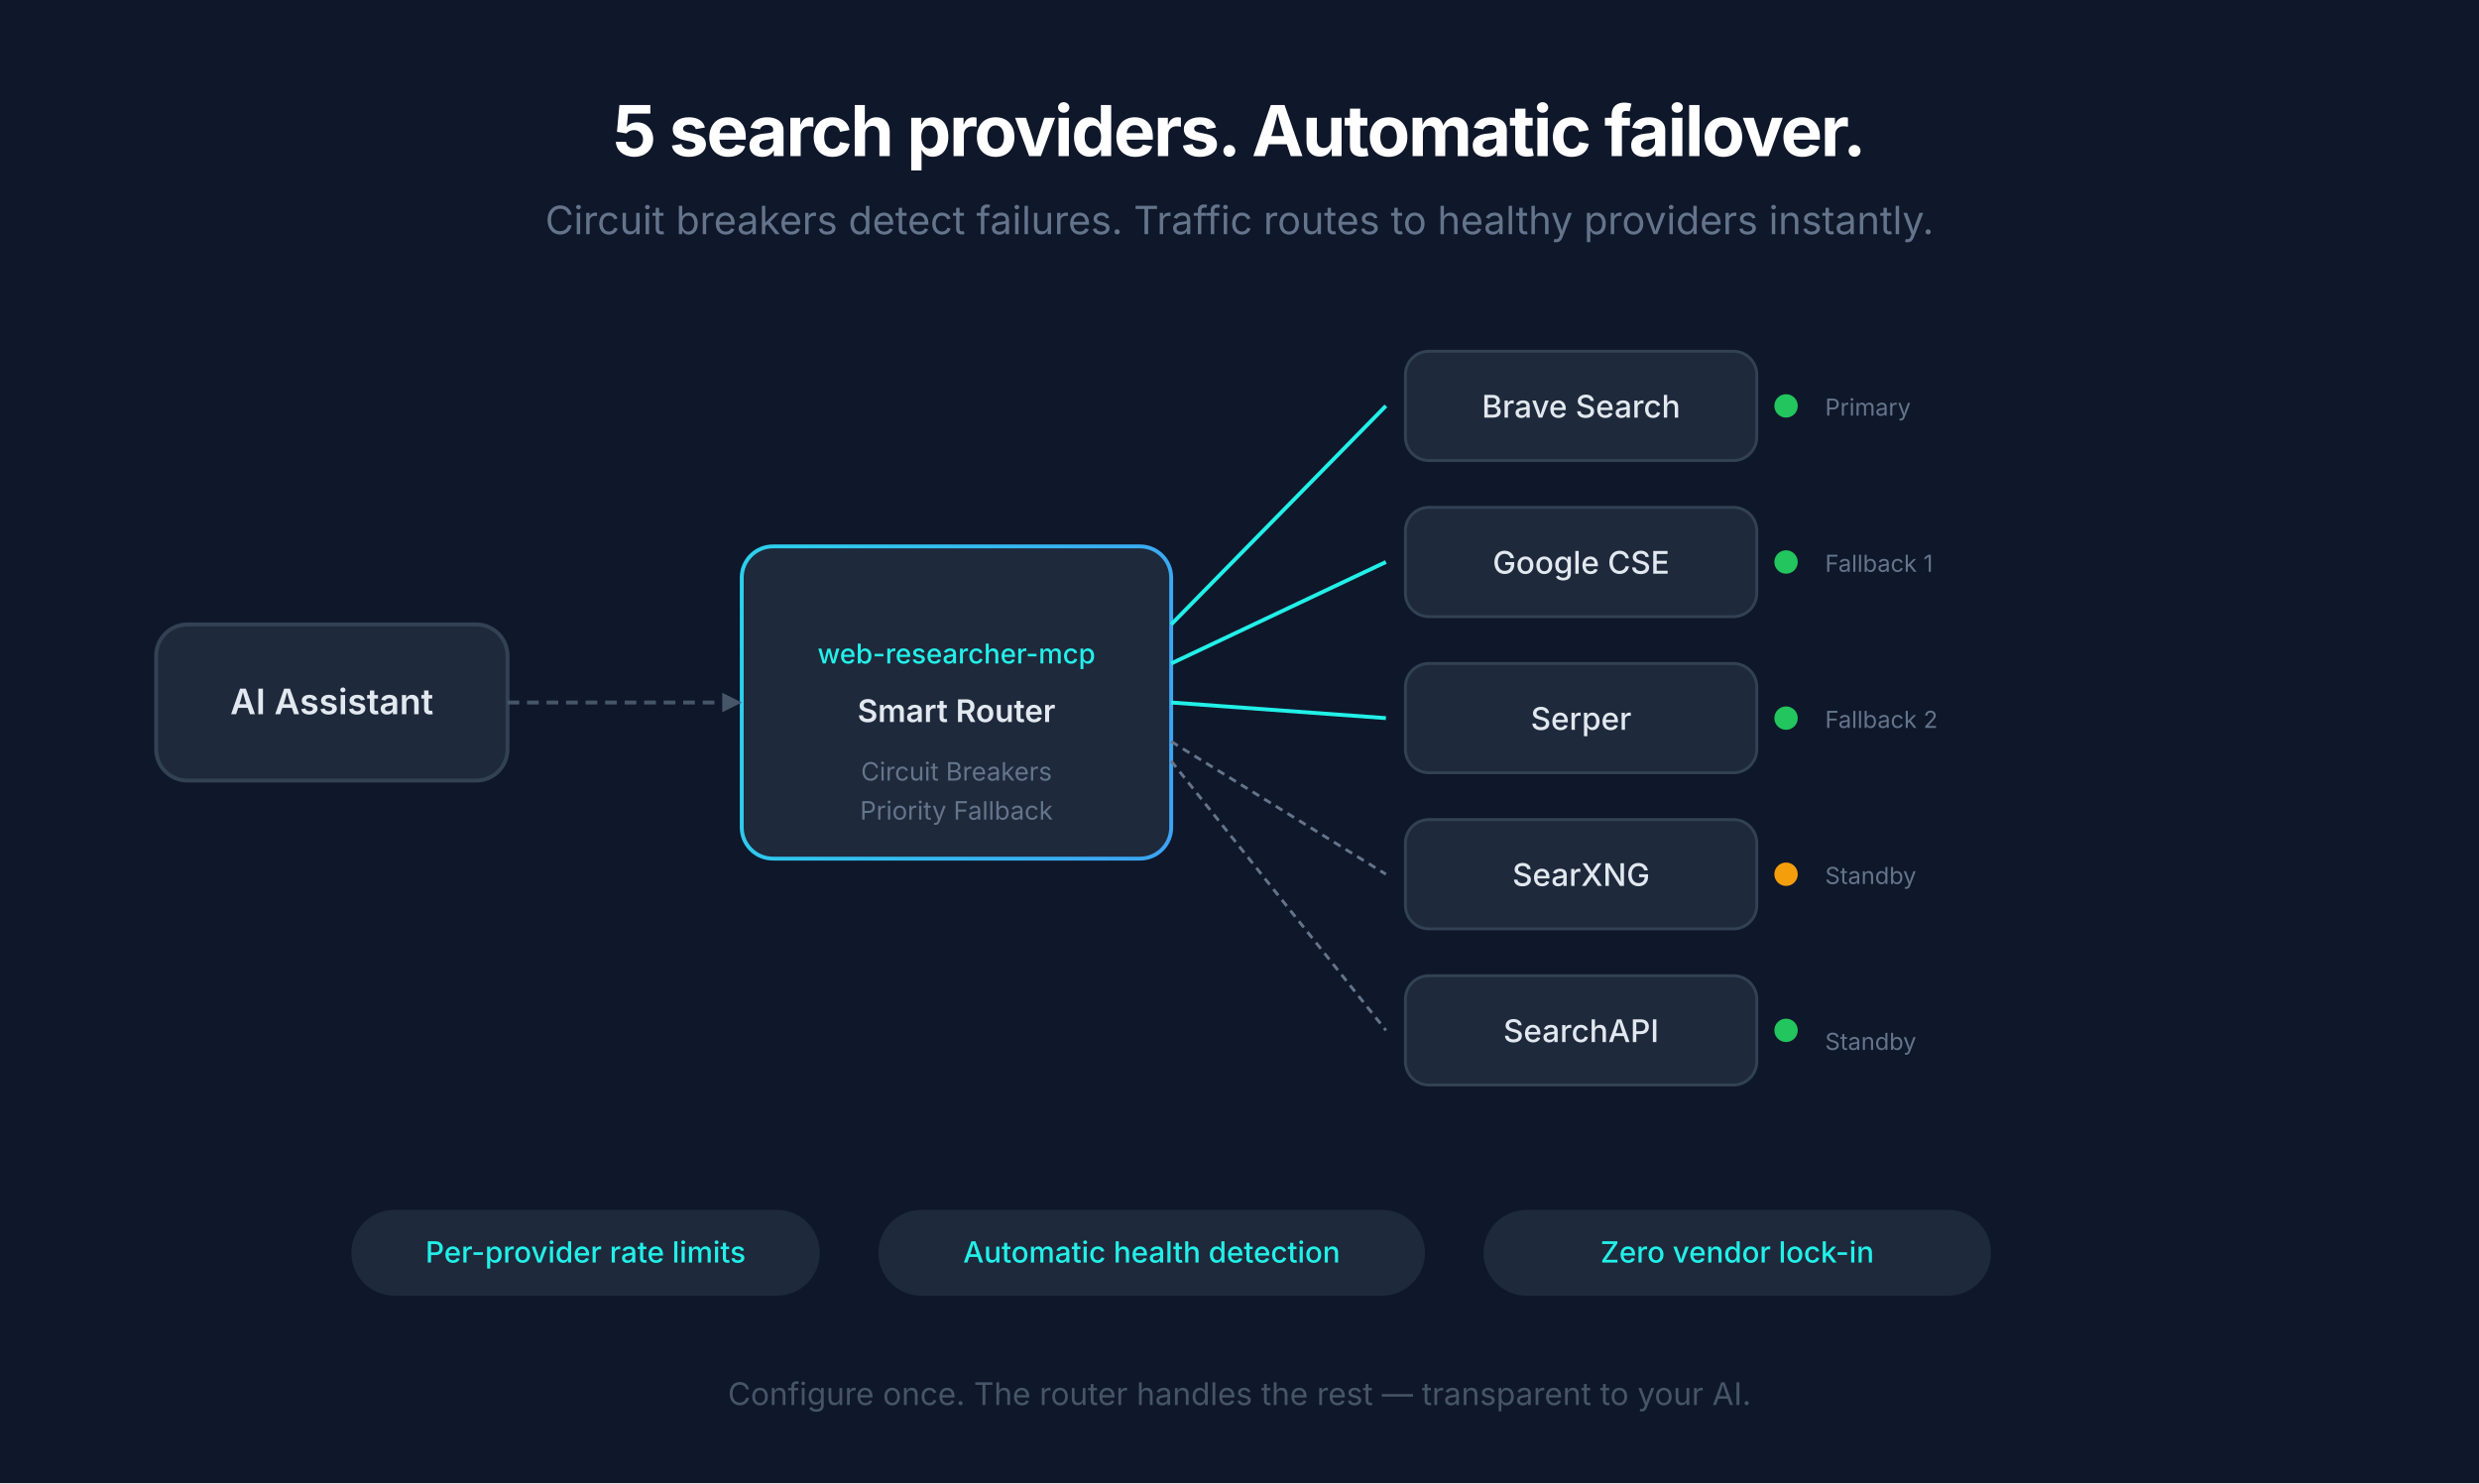
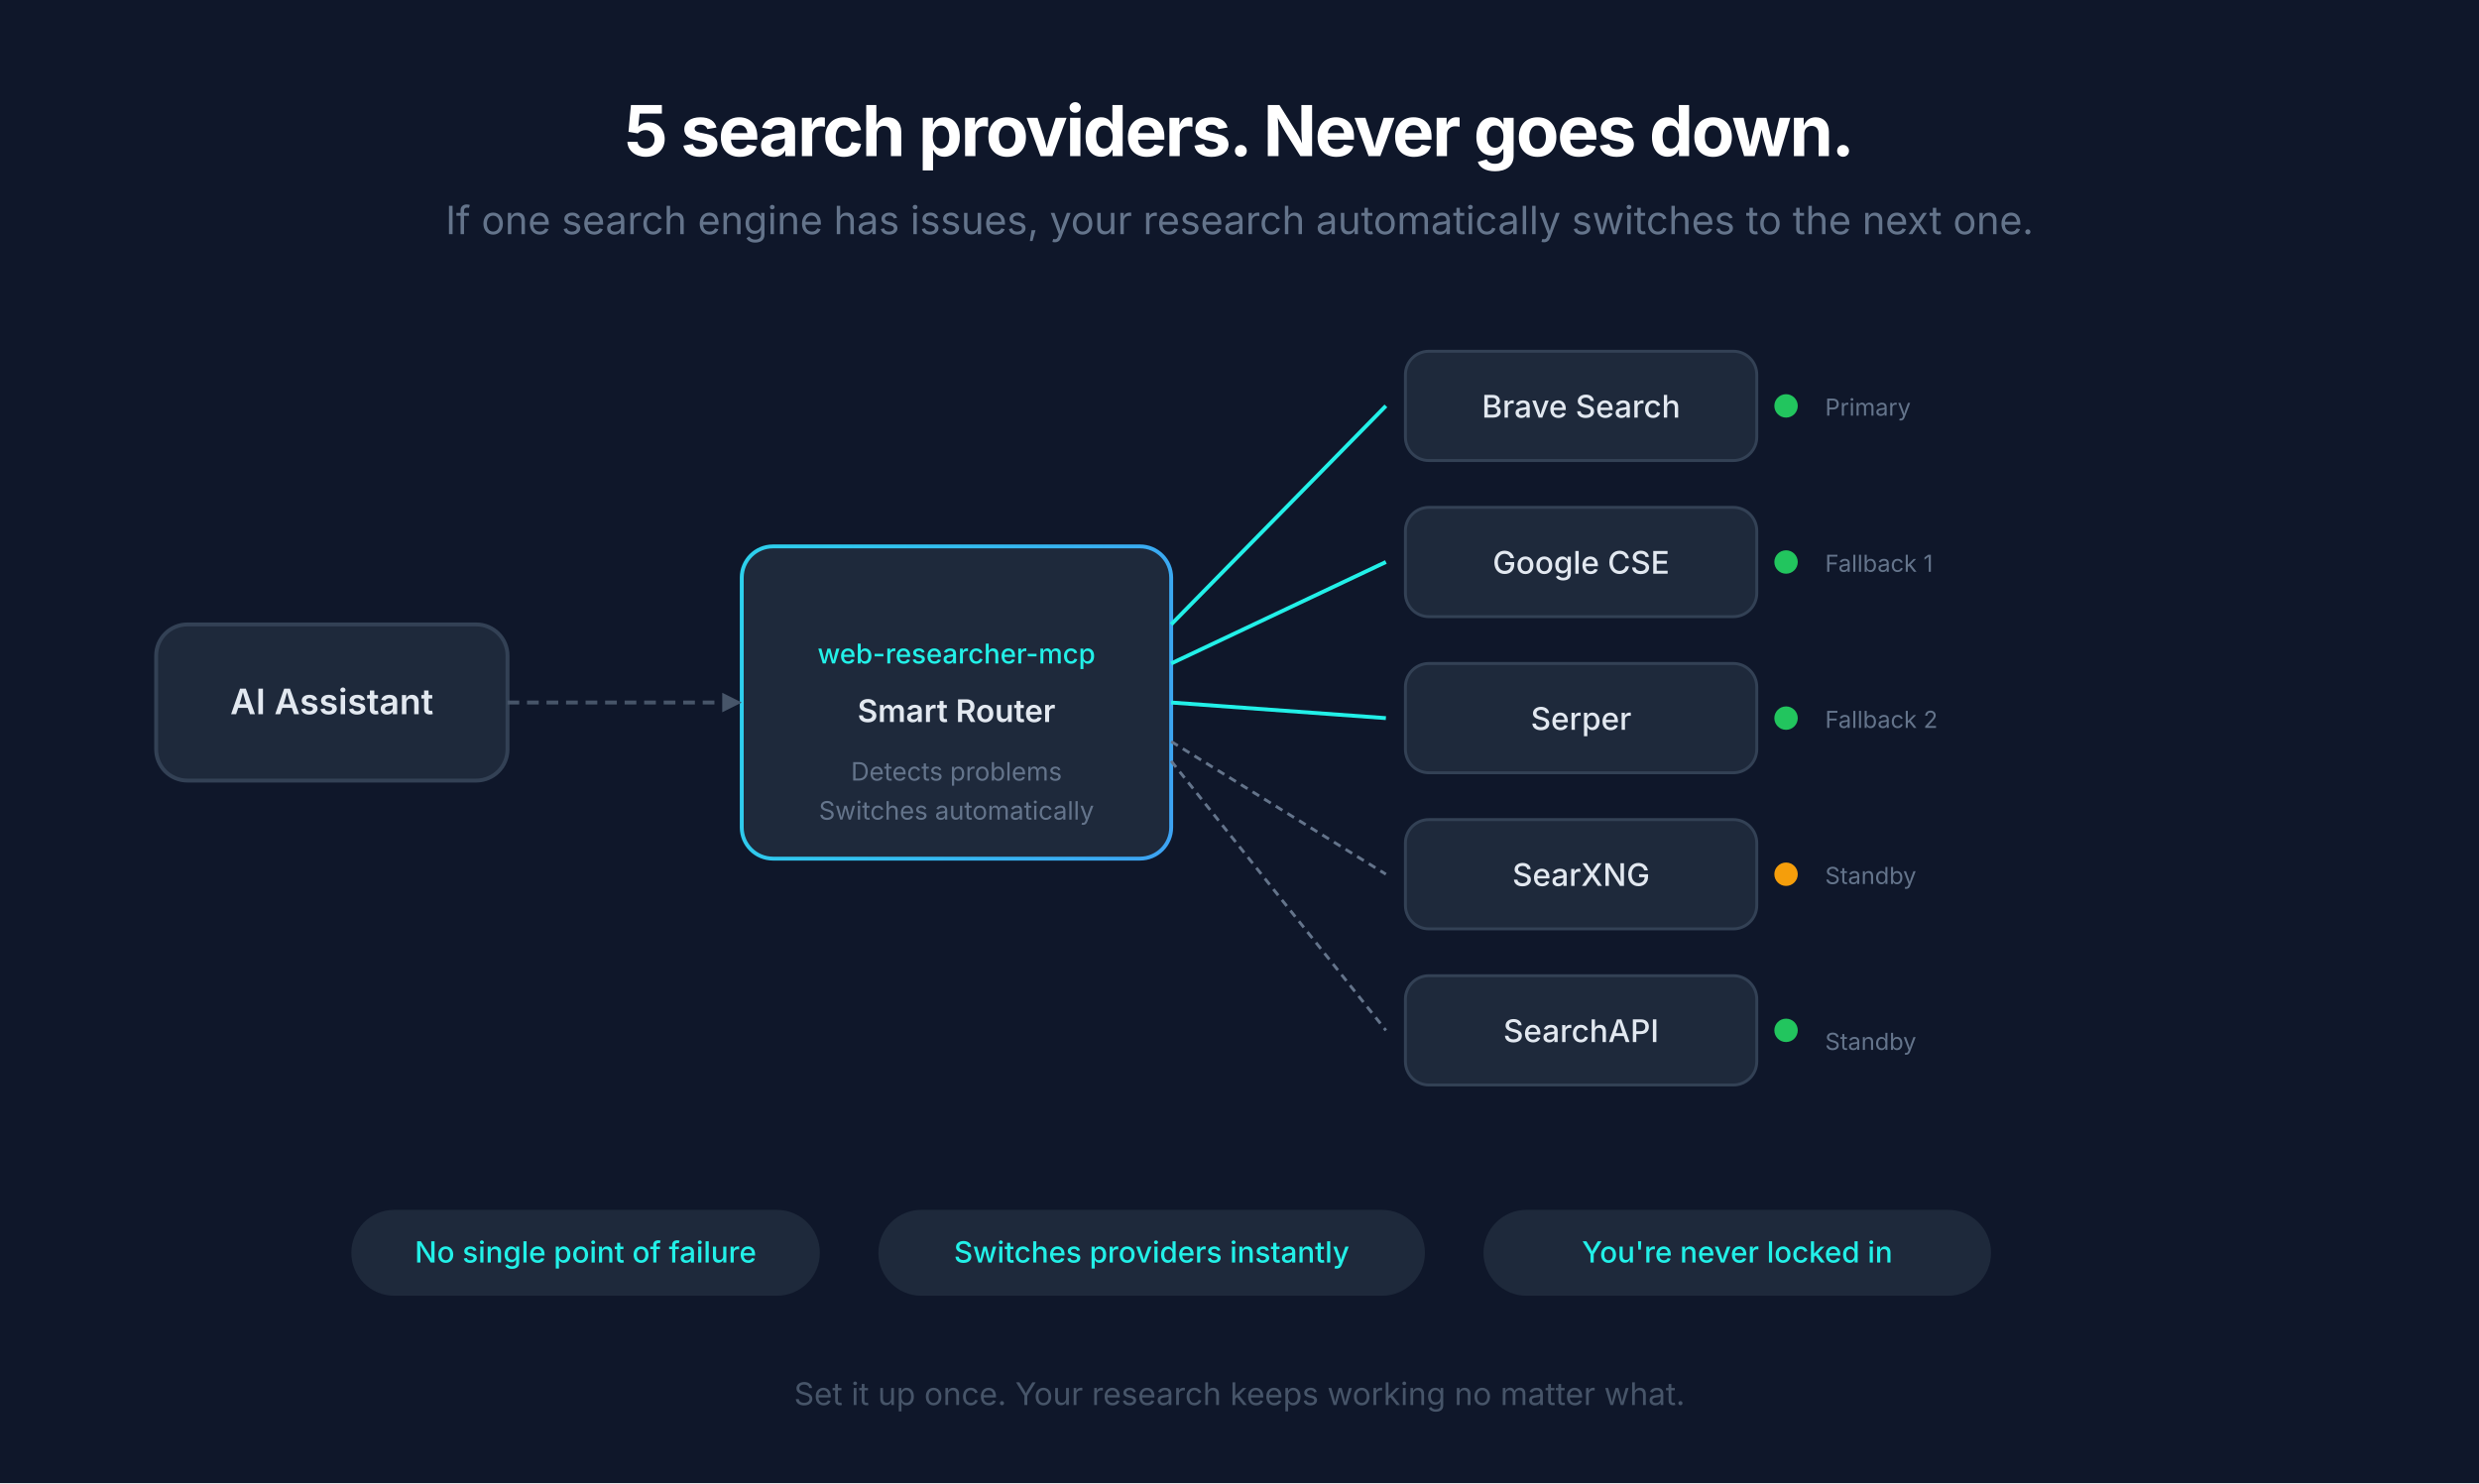
<svg xmlns="http://www.w3.org/2000/svg" viewBox="0 0 1270 760" fill="none">
  <rect width="1270" height="760" fill="#0F172A" />
  <defs>
    <linearGradient id="g1" x1="200" y1="300" x2="1070" y2="500" gradientUnits="userSpaceOnUse">
      <stop offset="0%" stop-color="#22F0E8" />
      <stop offset="100%" stop-color="#5B4CFF" />
    </linearGradient>
  </defs>
-   <text x="635" y="80" font-family="'Inter', 'SF Pro Display', sans-serif" font-size="36" font-weight="700" fill="#FFFFFF" letter-spacing="-1" text-anchor="middle" text-rendering="optimizeLegibility">5 search providers. Automatic failover.</text>
-   <text x="635" y="120" font-family="'Inter', 'SF Pro Display', sans-serif" font-size="20" font-weight="400" fill="#64748B" text-anchor="middle" text-rendering="optimizeLegibility">Circuit breakers detect failures. Traffic routes to healthy providers instantly.</text>
+   <text x="635" y="80" font-family="'Inter', 'SF Pro Display', sans-serif" font-size="36" font-weight="700" fill="#FFFFFF" letter-spacing="-1" text-anchor="middle" text-rendering="optimizeLegibility">5 search providers. Never goes down.</text>
+   <text x="635" y="120" font-family="'Inter', 'SF Pro Display', sans-serif" font-size="20" font-weight="400" fill="#64748B" text-anchor="middle" text-rendering="optimizeLegibility">If one search engine has issues, your research automatically switches to the next one.</text>
  <rect x="80" y="320" width="180" height="80" rx="16" fill="#1E293B" stroke="#334155" stroke-width="2" />
  <text x="170" y="366" font-family="'Inter', sans-serif" font-size="18" font-weight="600" fill="#E2E8F0" text-anchor="middle">AI Assistant</text>
  <rect x="380" y="280" width="220" height="160" rx="16" fill="#1E293B" stroke="url(#g1)" stroke-width="2" />
  <text x="490" y="340" font-family="'Inter', sans-serif" font-size="14" font-weight="500" fill="#22F0E8" text-anchor="middle">web-researcher-mcp</text>
  <text x="490" y="370" font-family="'Inter', sans-serif" font-size="16" font-weight="600" fill="#E2E8F0" text-anchor="middle">Smart Router</text>
-   <text x="490" y="400" font-family="'Inter', sans-serif" font-size="13" font-weight="400" fill="#64748B" text-anchor="middle">Circuit Breakers</text>
-   <text x="490" y="420" font-family="'Inter', sans-serif" font-size="13" font-weight="400" fill="#64748B" text-anchor="middle">Priority Fallback</text>
+   <text x="490" y="400" font-family="'Inter', sans-serif" font-size="13" font-weight="400" fill="#64748B" text-anchor="middle">Detects problems</text>
+   <text x="490" y="420" font-family="'Inter', sans-serif" font-size="13" font-weight="400" fill="#64748B" text-anchor="middle">Switches automatically</text>
  <path d="M260 360 L370 360" stroke="#475569" stroke-width="2" stroke-dasharray="6 4" />
  <polygon points="370,355 380,360 370,365" fill="#475569" />
  <rect x="720" y="180" width="180" height="56" rx="12" fill="#1E293B" stroke="#334155" stroke-width="1.5" />
  <text x="810" y="214" font-family="'Inter', sans-serif" font-size="16" font-weight="500" fill="#E2E8F0" text-anchor="middle">Brave Search</text>
  <rect x="720" y="260" width="180" height="56" rx="12" fill="#1E293B" stroke="#334155" stroke-width="1.5" />
  <text x="810" y="294" font-family="'Inter', sans-serif" font-size="16" font-weight="500" fill="#E2E8F0" text-anchor="middle">Google CSE</text>
  <rect x="720" y="340" width="180" height="56" rx="12" fill="#1E293B" stroke="#334155" stroke-width="1.5" />
  <text x="810" y="374" font-family="'Inter', sans-serif" font-size="16" font-weight="500" fill="#E2E8F0" text-anchor="middle">Serper</text>
  <rect x="720" y="420" width="180" height="56" rx="12" fill="#1E293B" stroke="#334155" stroke-width="1.5" />
  <text x="810" y="454" font-family="'Inter', sans-serif" font-size="16" font-weight="500" fill="#E2E8F0" text-anchor="middle">SearXNG</text>
  <rect x="720" y="500" width="180" height="56" rx="12" fill="#1E293B" stroke="#334155" stroke-width="1.5" />
  <text x="810" y="534" font-family="'Inter', sans-serif" font-size="16" font-weight="500" fill="#E2E8F0" text-anchor="middle">SearchAPI</text>
  <path d="M600 320 L710 208" stroke="#22F0E8" stroke-width="2" />
  <path d="M600 340 L710 288" stroke="#22F0E8" stroke-width="2" />
  <path d="M600 360 L710 368" stroke="#22F0E8" stroke-width="2" />
  <path d="M600 380 L710 448" stroke="#64748B" stroke-width="1.5" stroke-dasharray="4 3" />
  <path d="M600 390 L710 528" stroke="#64748B" stroke-width="1.5" stroke-dasharray="4 3" />
  <circle cx="915" cy="208" r="6" fill="#22C55E" />
  <circle cx="915" cy="288" r="6" fill="#22C55E" />
  <circle cx="915" cy="368" r="6" fill="#22C55E" />
  <circle cx="915" cy="448" r="6" fill="#F59E0B" />
  <circle cx="915" cy="528" r="6" fill="#22C55E" />
  <text x="935" y="213" font-family="'Inter', sans-serif" font-size="12" fill="#64748B">Primary</text>
  <text x="935" y="293" font-family="'Inter', sans-serif" font-size="12" fill="#64748B">Fallback 1</text>
  <text x="935" y="373" font-family="'Inter', sans-serif" font-size="12" fill="#64748B">Fallback 2</text>
  <text x="935" y="453" font-family="'Inter', sans-serif" font-size="12" fill="#64748B">Standby</text>
  <text x="935" y="538" font-family="'Inter', sans-serif" font-size="12" fill="#64748B">Standby</text>
  <g font-family="'Inter', sans-serif" text-rendering="optimizeLegibility">
    <rect x="180" y="620" width="240" height="44" rx="22" fill="#1E293B" />
-     <text x="300" y="647" font-size="15" font-weight="500" fill="#22F0E8" text-anchor="middle">Per-provider rate limits</text>
+     <text x="300" y="647" font-size="15" font-weight="500" fill="#22F0E8" text-anchor="middle">No single point of failure</text>
    <rect x="450" y="620" width="280" height="44" rx="22" fill="#1E293B" />
-     <text x="590" y="647" font-size="15" font-weight="500" fill="#22F0E8" text-anchor="middle">Automatic health detection</text>
+     <text x="590" y="647" font-size="15" font-weight="500" fill="#22F0E8" text-anchor="middle">Switches providers instantly</text>
    <rect x="760" y="620" width="260" height="44" rx="22" fill="#1E293B" />
-     <text x="890" y="647" font-size="15" font-weight="500" fill="#22F0E8" text-anchor="middle">Zero vendor lock-in</text>
+     <text x="890" y="647" font-size="15" font-weight="500" fill="#22F0E8" text-anchor="middle">You're never locked in</text>
  </g>
-   <text x="635" y="720" font-family="'Inter', sans-serif" font-size="16" fill="#475569" text-anchor="middle">Configure once. The router handles the rest — transparent to your AI.</text>
+   <text x="635" y="720" font-family="'Inter', sans-serif" font-size="16" fill="#475569" text-anchor="middle">Set it up once. Your research keeps working no matter what.</text>
</svg>
